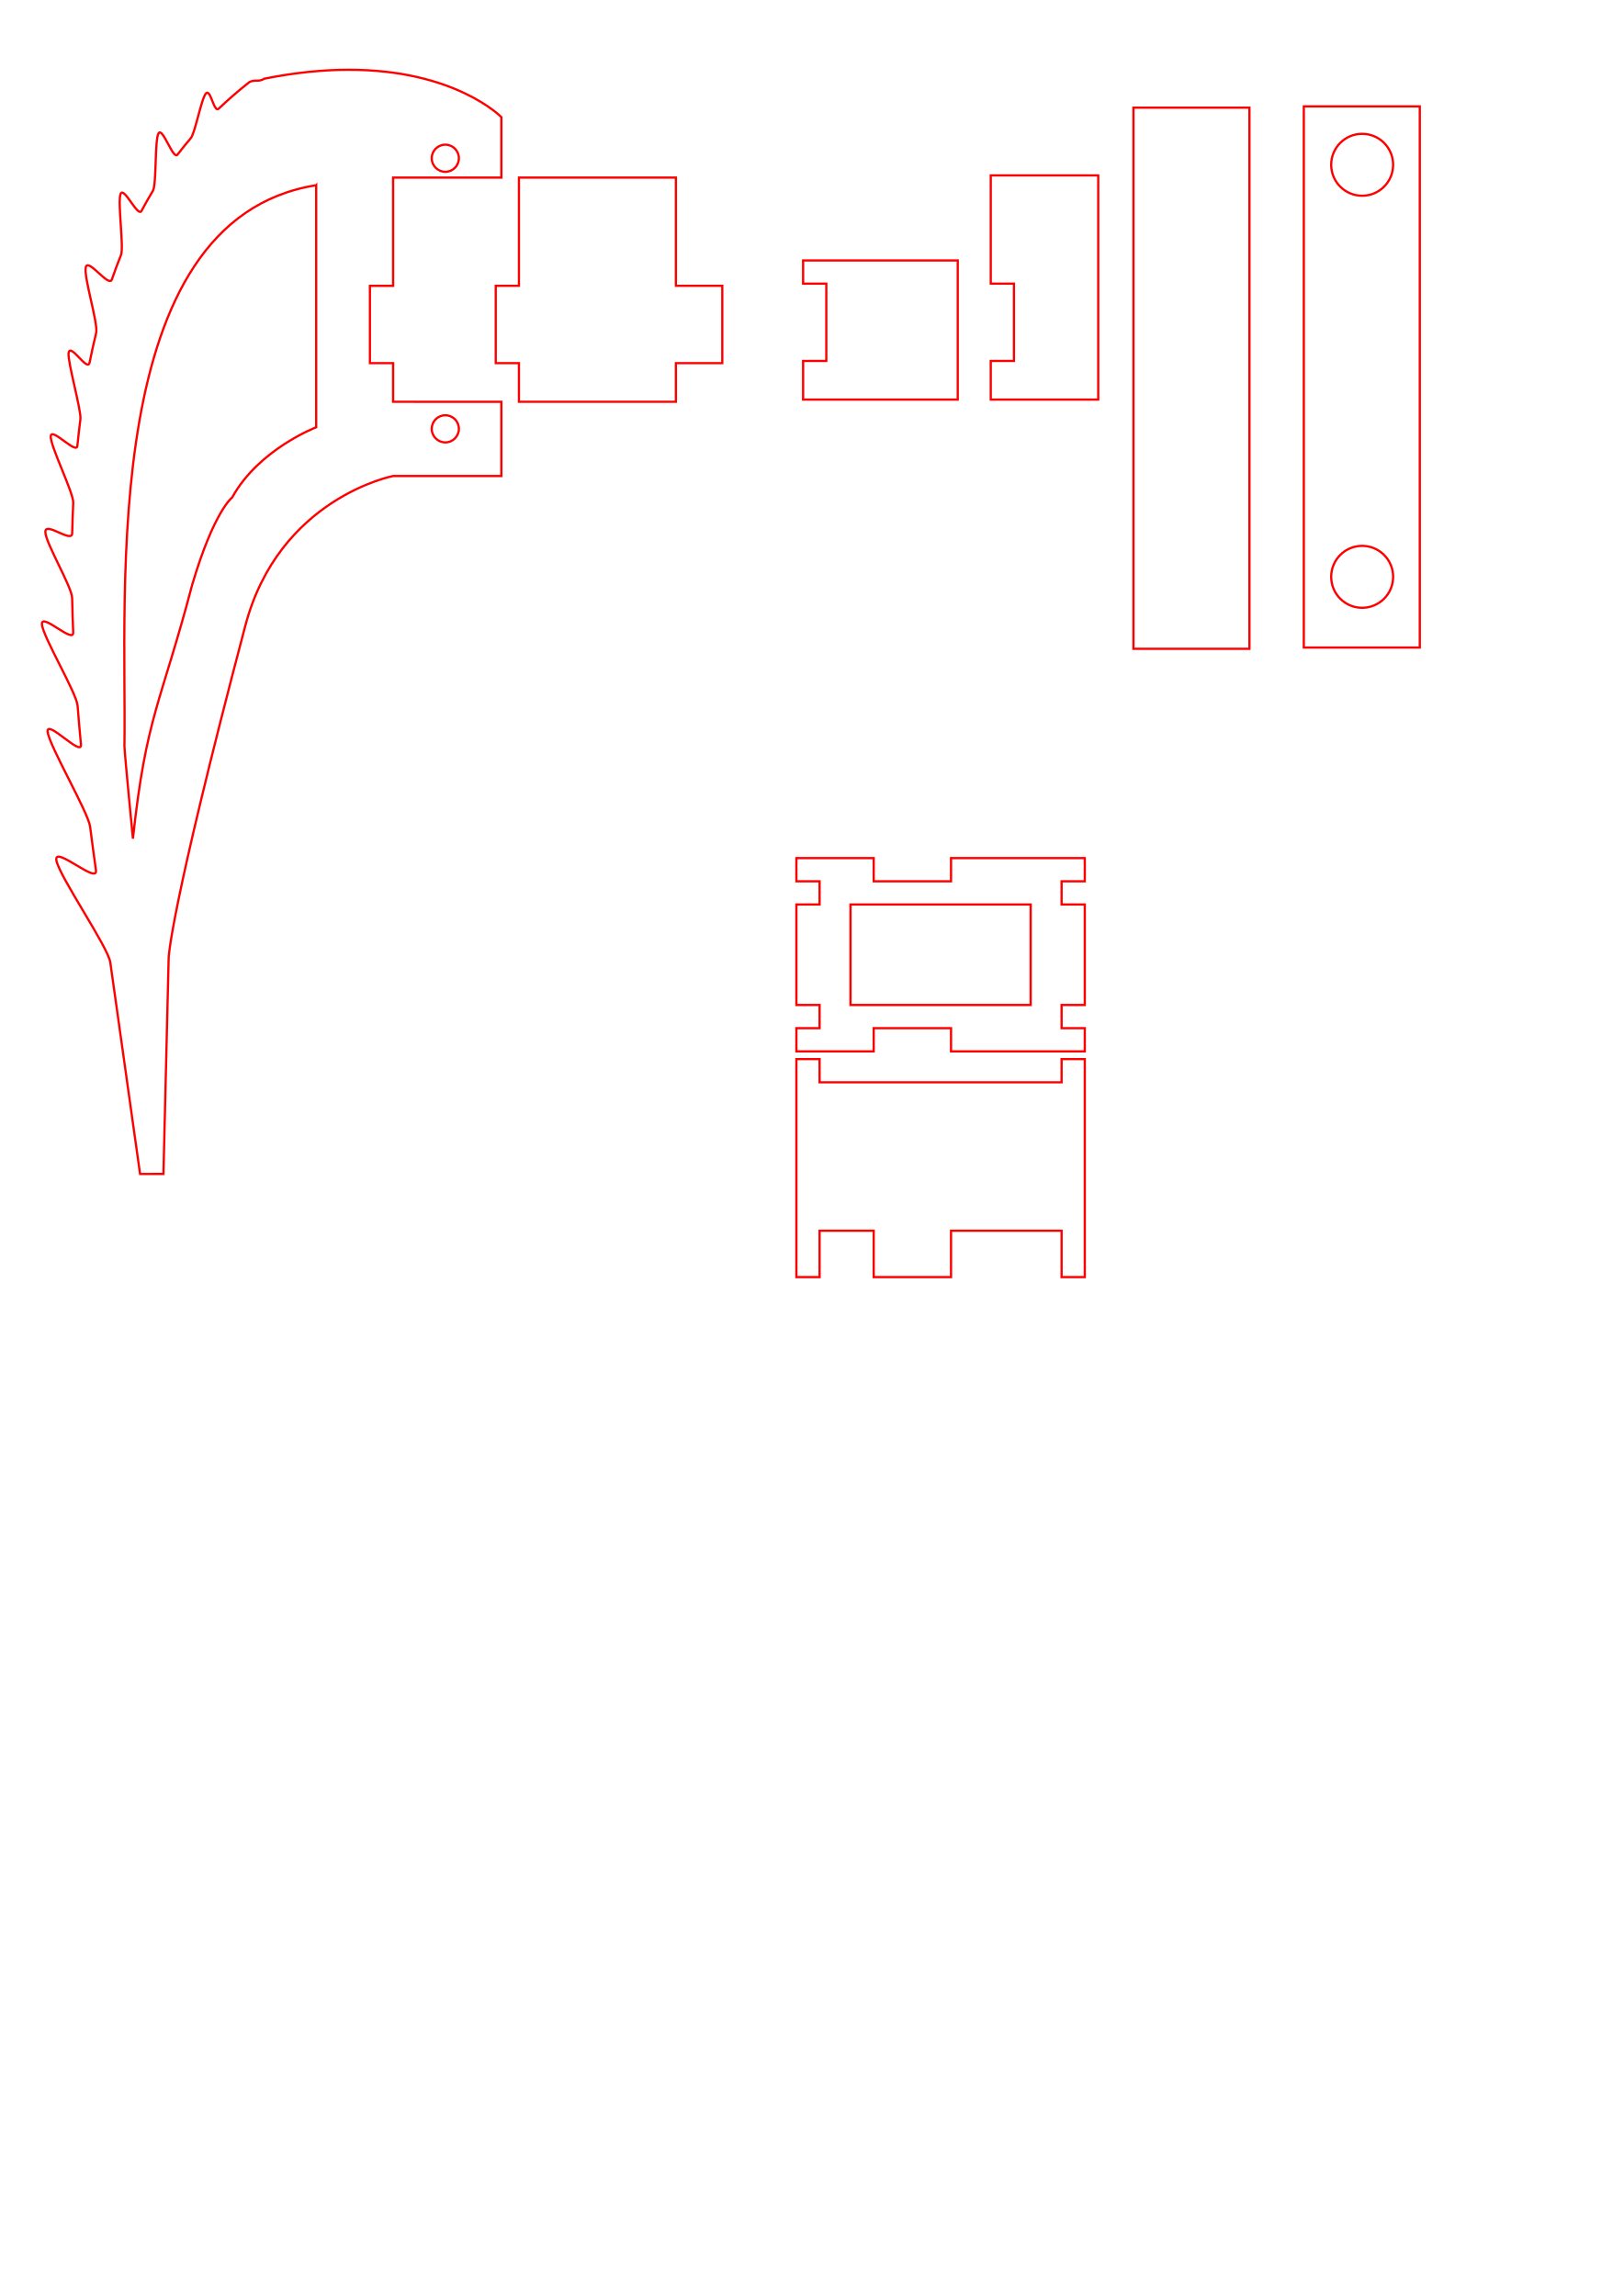
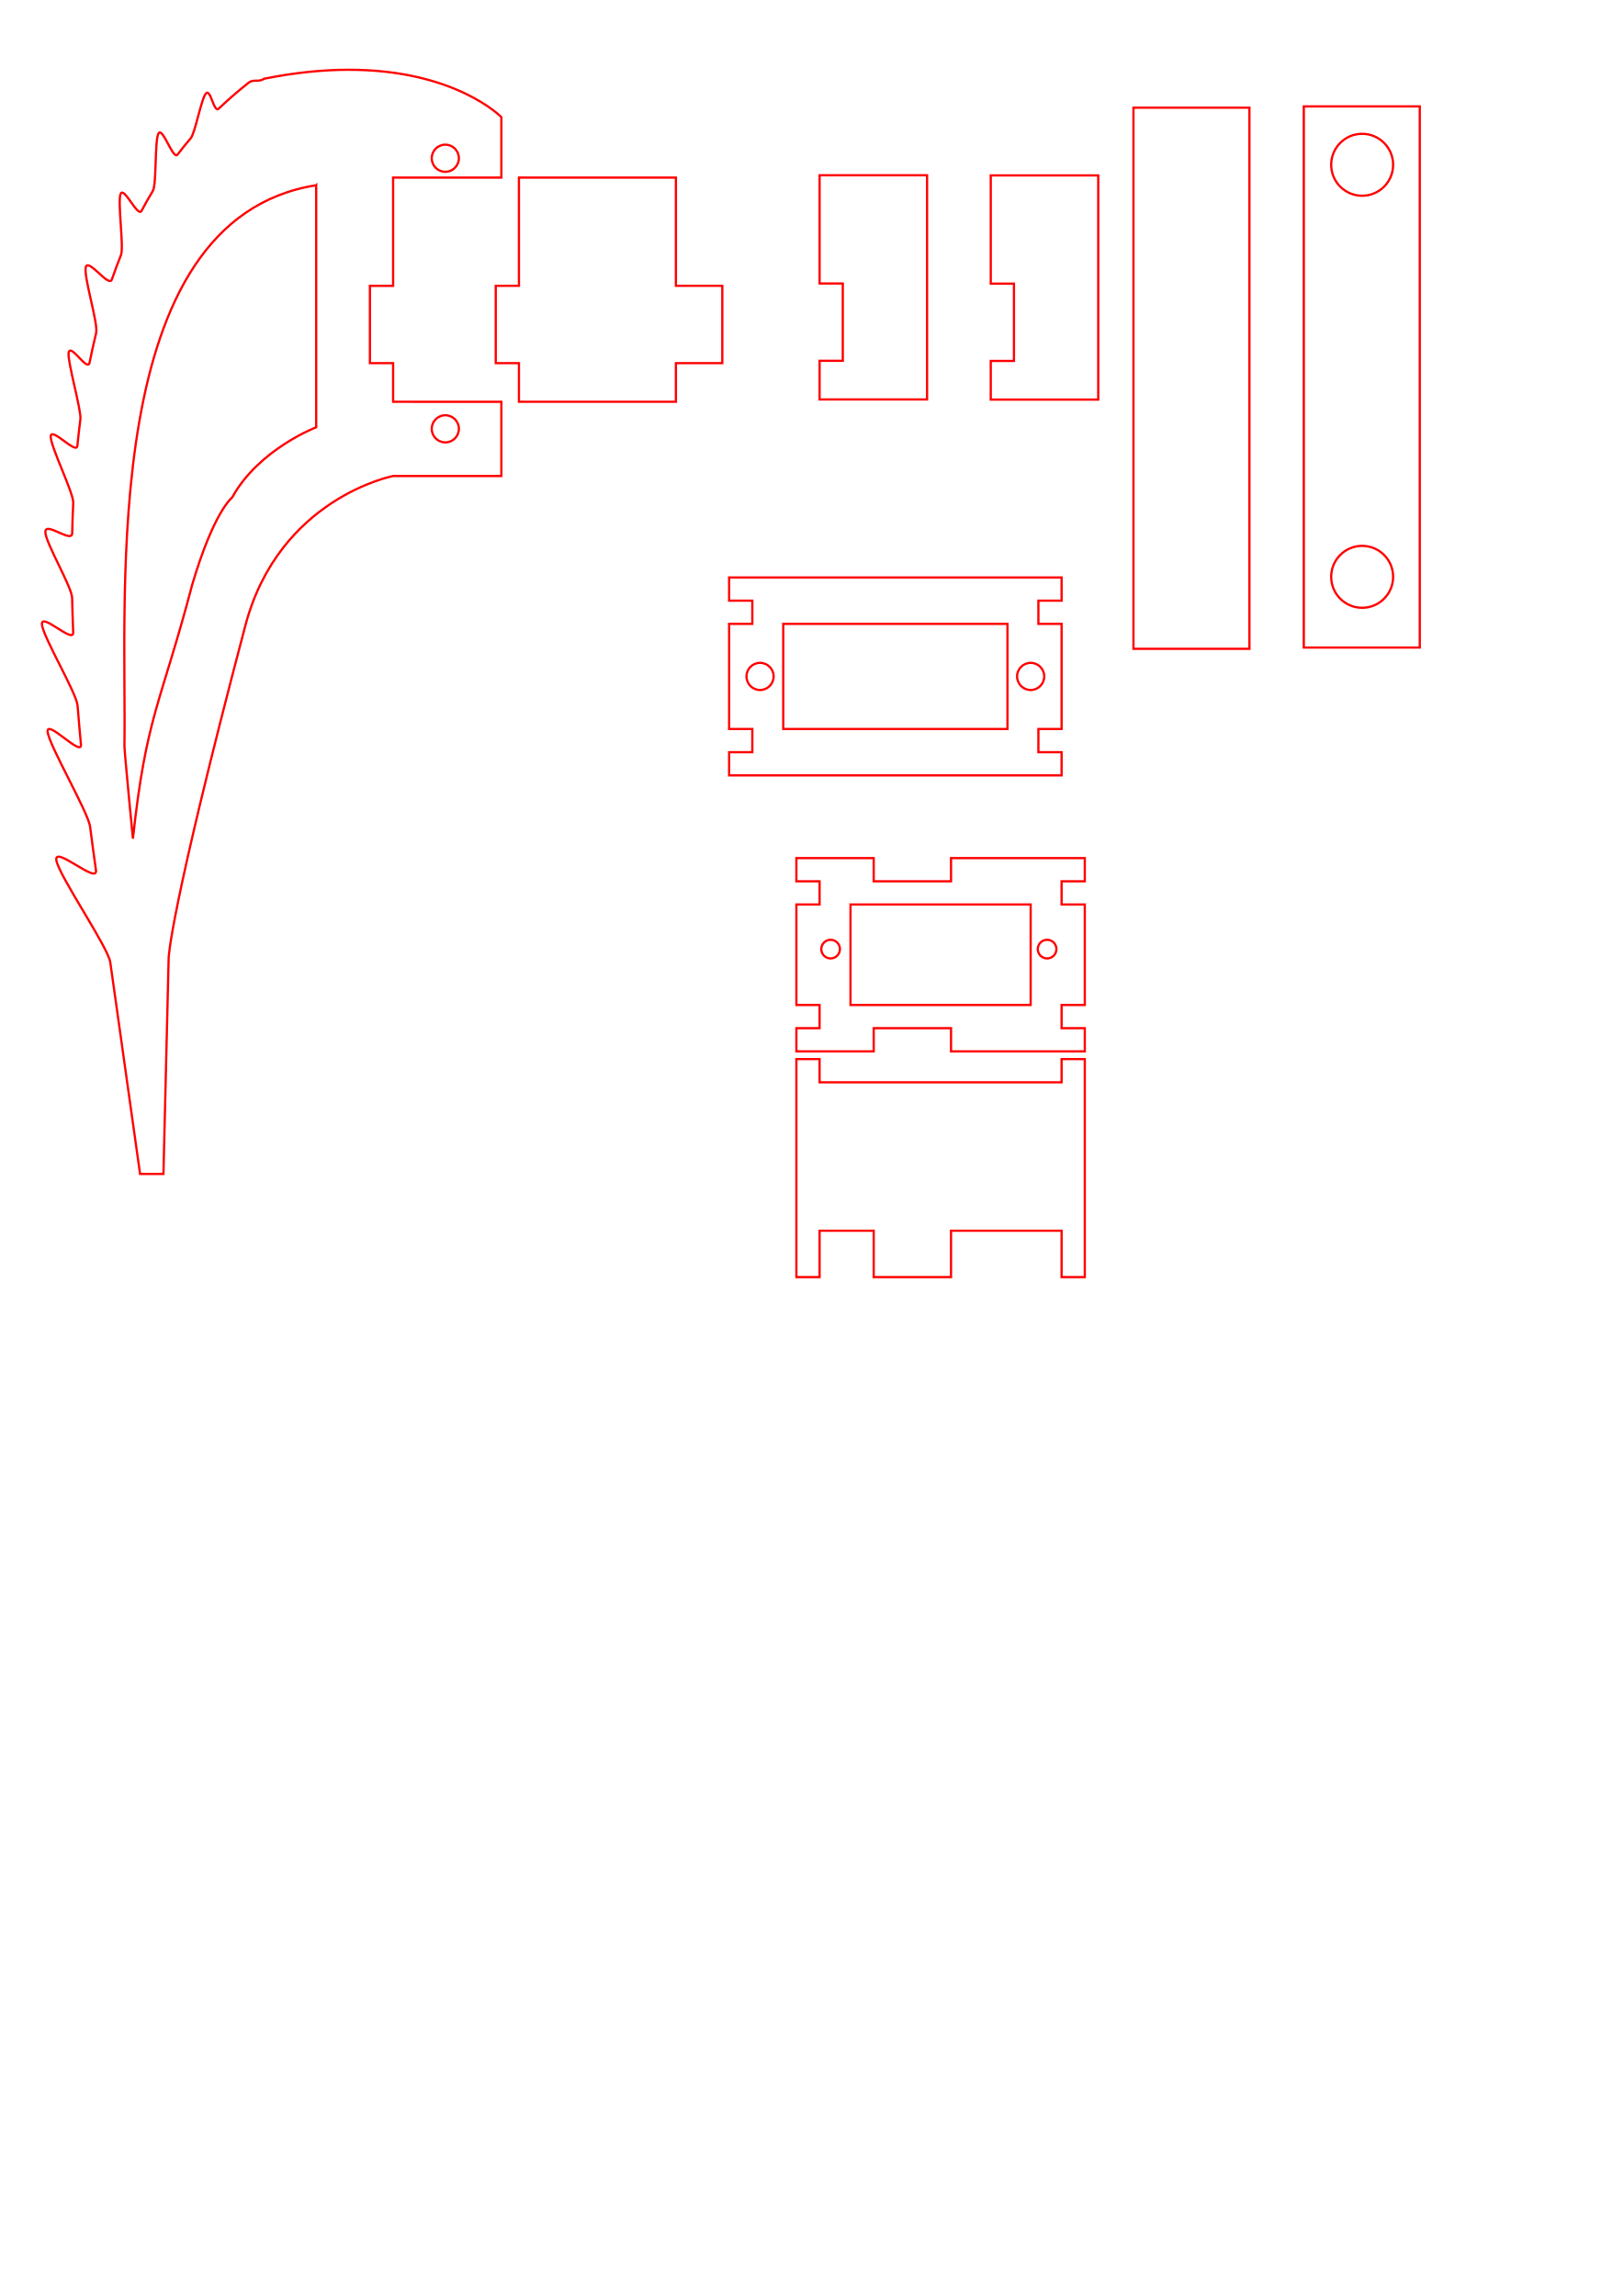
<svg xmlns="http://www.w3.org/2000/svg" width="210mm" height="297mm" viewBox="0 0 744.094 1052.362" id="svg2" version="1.1">
  <defs id="defs4">
    <filter style="color-interpolation-filters:sRGB" id="filter4385" />
  </defs>
  <g id="layer1">
    <path style="fill:none;fill-rule:evenodd;stroke:#ff0000;stroke-width:1.025;stroke-linecap:butt;stroke-linejoin:miter;stroke-miterlimit:4;stroke-dasharray:none;stroke-opacity:1" d="m 159.524,31.976 c -11.331,0.027 -24.152,1.222 -38.545,4.123 -2.391,1.741 -4.758,-0.009 -7.096,1.844 -2.337,1.853 -4.646,3.764 -6.924,5.74 -2.277,1.976 -4.523,4.016 -6.734,6.127 -2.211,2.111 -3.672,-9.277 -5.811,-7.02 -2.139,2.258 -4.954,18.163 -7.014,20.578 -2.06,2.416 -4.078,4.913 -6.053,7.498 -1.975,2.585 -6.763,-12.598 -8.646,-9.832 -1.883,2.766 -0.861,23.481 -2.646,26.439 -1.785,2.959 -3.52,6.017 -5.201,9.18 -1.681,3.163 -7.976,-11.232 -9.547,-7.854 -1.571,3.378 1.583,24.528 0.129,28.133 -1.454,3.605 -2.849,7.326 -4.18,11.17 -1.331,3.843 -10.716,-9.818 -11.918,-5.725 -1.202,4.093 5.779,25.942 4.713,30.297 -1.066,4.355 -2.064,8.843 -2.988,13.471 -0.924,4.628 -8.847,-9.291 -9.623,-4.379 -0.601,3.806 5.913,26.384 5.404,30.367 -0.509,3.983 -0.973,8.056 -1.387,12.221 -0.414,4.165 -11.889,-8.749 -12.205,-4.396 -0.316,4.353 10.529,25.972 10.314,30.518 -0.215,4.546 -0.378,9.19 -0.488,13.934 -0.111,4.744 -12.291,-5.565 -12.295,-0.617 -0.004,4.947 12.169,25.15 12.275,30.307 0.106,5.156 0.267,10.418 0.486,15.789 0.219,5.371 -14.657,-9.352 -14.322,-3.762 0.335,5.59 15.881,31.493 16.334,37.309 0.453,5.815 0.966,11.744 1.541,17.789 0.575,6.046 -15.959,-12.035 -15.26,-5.754 0.699,6.281 18.632,36.925 19.459,43.447 0.827,6.522 1.718,13.167 2.676,19.936 0.957,6.769 -19.231,-11.591 -18.141,-4.57 1.091,7.02 23.461,39.42 24.688,46.697 0.335,2.348 1.359,9.59 2.703,19.133 1.344,9.543 3.01,21.387 4.635,32.938 1.625,11.55 3.208,22.807 4.385,31.176 1.177,8.369 1.947,13.852 1.947,13.852 l 10.711,-0.012 2.389,-98.963 c 0,0 0.133,-19.653 35.133,-152.326 15.44,-58.526 67.73,-68.607 67.73,-68.607 l 49.605,0 0,-34.016 -49.605,-10e-4 0,-17.716 -10.63,0 0,-35.433 10.63,0 0,-49.606 49.605,0 0,-27.715 c 0,0 -21.134,-21.822 -70.234,-21.705 z" id="path4136" />
    <path style="fill:none;fill-rule:evenodd;stroke:#ff0000;stroke-width:1.025;stroke-linecap:butt;stroke-linejoin:miter;stroke-miterlimit:4;stroke-dasharray:none;stroke-opacity:1" d="m 144.898,84.9 0,110.943 c 0,0 -26.311,10.021 -38.494,32.152 0,0 -8.344,6.221 -18.327,40.008 -14.333,54.584 -21.092,59.949 -27.161,116.393 0,0 -3.617,-36.807 -3.896,-42.36 1.098,-70.13 -12.146,-241.266 87.877,-257.135 z" id="path4136-0" />
    <circle style="fill:none;fill-opacity:1;stroke:#ff0000;stroke-width:1.025;stroke-miterlimit:4;stroke-dasharray:none;stroke-opacity:1" id="path4149-4" cx="204.071" cy="196.551" r="6.22" />
    <path style="fill:none;fill-opacity:1;stroke:#ff0000;stroke-width:1.025;stroke-miterlimit:4;stroke-dasharray:none;stroke-opacity:1" d="m 597.495,296.795 0,-248.031 53.15,0 0,248.031 z" id="rect4174" />
    <circle style="fill:none;fill-opacity:1;stroke:#ff0000;stroke-width:1.025;stroke-miterlimit:4;stroke-dasharray:none;stroke-opacity:1" id="path4177" cx="-264.386" cy="624.235" r="14.192" transform="matrix(0,-1,1,0,0,0)" />
    <ellipse style="fill:none;fill-opacity:1;stroke:#ff0000;stroke-width:1.025;stroke-miterlimit:4;stroke-dasharray:none;stroke-opacity:1" id="path4177-5" cx="-75.528" cy="624.235" transform="matrix(0,-1,1,0,0,0)" rx="14.192" ry="14.192" />
    <path style="fill:none;fill-opacity:1;stroke:#ff0000;stroke-width:1.025;stroke-miterlimit:4;stroke-dasharray:none;stroke-opacity:1" d="m 237.816,81.397 71.929,0 9.2e-4,49.606 21.259,0 0,35.433 -21.259,0 0,17.717 -71.929,0 0,-17.717 -10.63,0 0,-35.433 10.63,0 z" id="rect4172-5-9" />
-     <path style="fill:none;fill-opacity:1;stroke:#ff0000;stroke-width:1.025;stroke-miterlimit:4;stroke-dasharray:none;stroke-opacity:1" d="m 368.04,119.373 70.866,0 -3e-4,63.78 -70.866,0 8e-5,-17.717 10.63,0 4e-5,-35.433 -10.63,0 z" id="rect4172-5-9-4" />
    <circle style="fill:none;fill-opacity:1;stroke:#ff0000;stroke-width:1.025;stroke-miterlimit:4;stroke-dasharray:none;stroke-opacity:1" id="path4149-4-6" cx="204.071" cy="72.527" r="6.22" />
    <path style="fill:none;fill-opacity:1;stroke:#ff0000;stroke-width:1.025;stroke-miterlimit:4;stroke-dasharray:none;stroke-opacity:1" d="m 454.033,80.397 49.252,0 -3e-4,102.756 -49.251,0 8e-5,-17.717 10.63,0 4e-5,-35.433 -10.63,0 z" id="rect4172-5-9-4-6" />
    <path style="fill:none;fill-opacity:1;stroke:#ff0000;stroke-width:1.025;stroke-miterlimit:4;stroke-dasharray:none;stroke-opacity:1" d="m 519.425,297.378 0,-248.031 53.15,0 0,248.031 z" id="rect4174-9" />
    <path style="fill:none;fill-opacity:1;fill-rule:evenodd;stroke:#ff0000;stroke-width:1.025;stroke-linecap:butt;stroke-linejoin:miter;stroke-miterlimit:4;stroke-dasharray:none;stroke-opacity:1" d="m 364.961,481.89 0,-10.63 10.63,0 0,-10.63 -10.63,0 0,-46.063 10.63,0 0,-10.63 -10.63,0 0,-10.63 35.433,0 0,10.63 35.433,0 0,-10.63 61.299,0 0,10.63 -10.63,0 0,10.63 10.63,0 0,46.063 -10.63,0 0,10.63 10.63,0 0,10.63 -61.299,0 0,-10.63 -35.433,0 0,10.63 z" id="path4157" />
    <path style="fill:none;fill-rule:evenodd;stroke:#ff0000;stroke-width:1.025;stroke-linecap:butt;stroke-linejoin:miter;stroke-miterlimit:4;stroke-dasharray:none;stroke-opacity:1" d="m 389.764,414.567 0,46.063 82.559,0 0,-46.063 z" id="path4159" />
    <path style="fill:none;fill-rule:evenodd;stroke:#ff0000;stroke-width:1.025;stroke-linecap:butt;stroke-linejoin:miter;stroke-miterlimit:4;stroke-dasharray:none;stroke-opacity:1" d="m 364.961,485.433 10.63,0 0,10.63 110.906,0 0,-10.63 10.63,0 0,99.921 -10.63,0 0,-21.26 -50.669,0 0,21.26 -35.433,0 0,-21.26 -24.803,0 0,21.26 -10.63,0 z" id="path4161" />
+     <path style="fill:none;fill-opacity:1;stroke:#ff0000;stroke-width:1.025;stroke-miterlimit:4;stroke-dasharray:none;stroke-opacity:1" d="m 375.596,80.331 49.252,0 -3e-4,102.756 -49.251,0 8e-5,-17.717 10.63,0 4e-5,-35.433 -10.63,0 z" id="rect4172-5-9-4-6-0" />
+     <circle style="fill:none;fill-opacity:1;stroke:#ff0000;stroke-width:1.025;stroke-miterlimit:4.101;stroke-dasharray:none;stroke-opacity:1" id="path4171" cx="380.64" cy="435.022" r="4.271" />
+     <circle style="fill:none;fill-opacity:1;stroke:#ff0000;stroke-width:1.025;stroke-miterlimit:4.101;stroke-dasharray:none;stroke-opacity:1" id="path4171-5" cx="479.853" cy="435.022" r="4.271" />
+     <path style="fill:none;fill-opacity:1;fill-rule:evenodd;stroke:#ff0000;stroke-width:1.025;stroke-linecap:butt;stroke-linejoin:miter;stroke-miterlimit:4;stroke-dasharray:none;stroke-opacity:1" d="m 334.134,355.394 0,-10.63 10.63,0 0,-10.63 -10.63,0 0,-48.189 10.63,0 0,-10.63 -10.63,0 0,-10.63 152.361,0 0,10.63 -10.63,0 0,10.63 10.631,0 -10e-4,48.189 -10.63,0 0,10.63 10.63,0 0,10.63 z" id="path4157-2" />
+     <path style="fill:none;fill-rule:evenodd;stroke:#ff0000;stroke-width:1.025;stroke-linecap:butt;stroke-linejoin:miter;stroke-miterlimit:4;stroke-dasharray:none;stroke-opacity:1" d="m 358.937,285.945 0,48.189 102.756,0 0,-48.189 z" id="path4159-2" />
+     <circle style="fill:none;fill-opacity:1;stroke:#ff0000;stroke-width:1.025;stroke-miterlimit:4;stroke-dasharray:none;stroke-opacity:1" id="path4149-4-4" cx="-310.039" cy="472.323" r="6.22" transform="matrix(0,-1,1,0,0,0)" />
+     <circle style="fill:none;fill-opacity:1;stroke:#ff0000;stroke-width:1.025;stroke-miterlimit:4;stroke-dasharray:none;stroke-opacity:1" id="path4149-4-6-0" cx="-310.039" cy="348.307" r="6.22" transform="matrix(0,-1,1,0,0,0)" />
  </g>
</svg>
